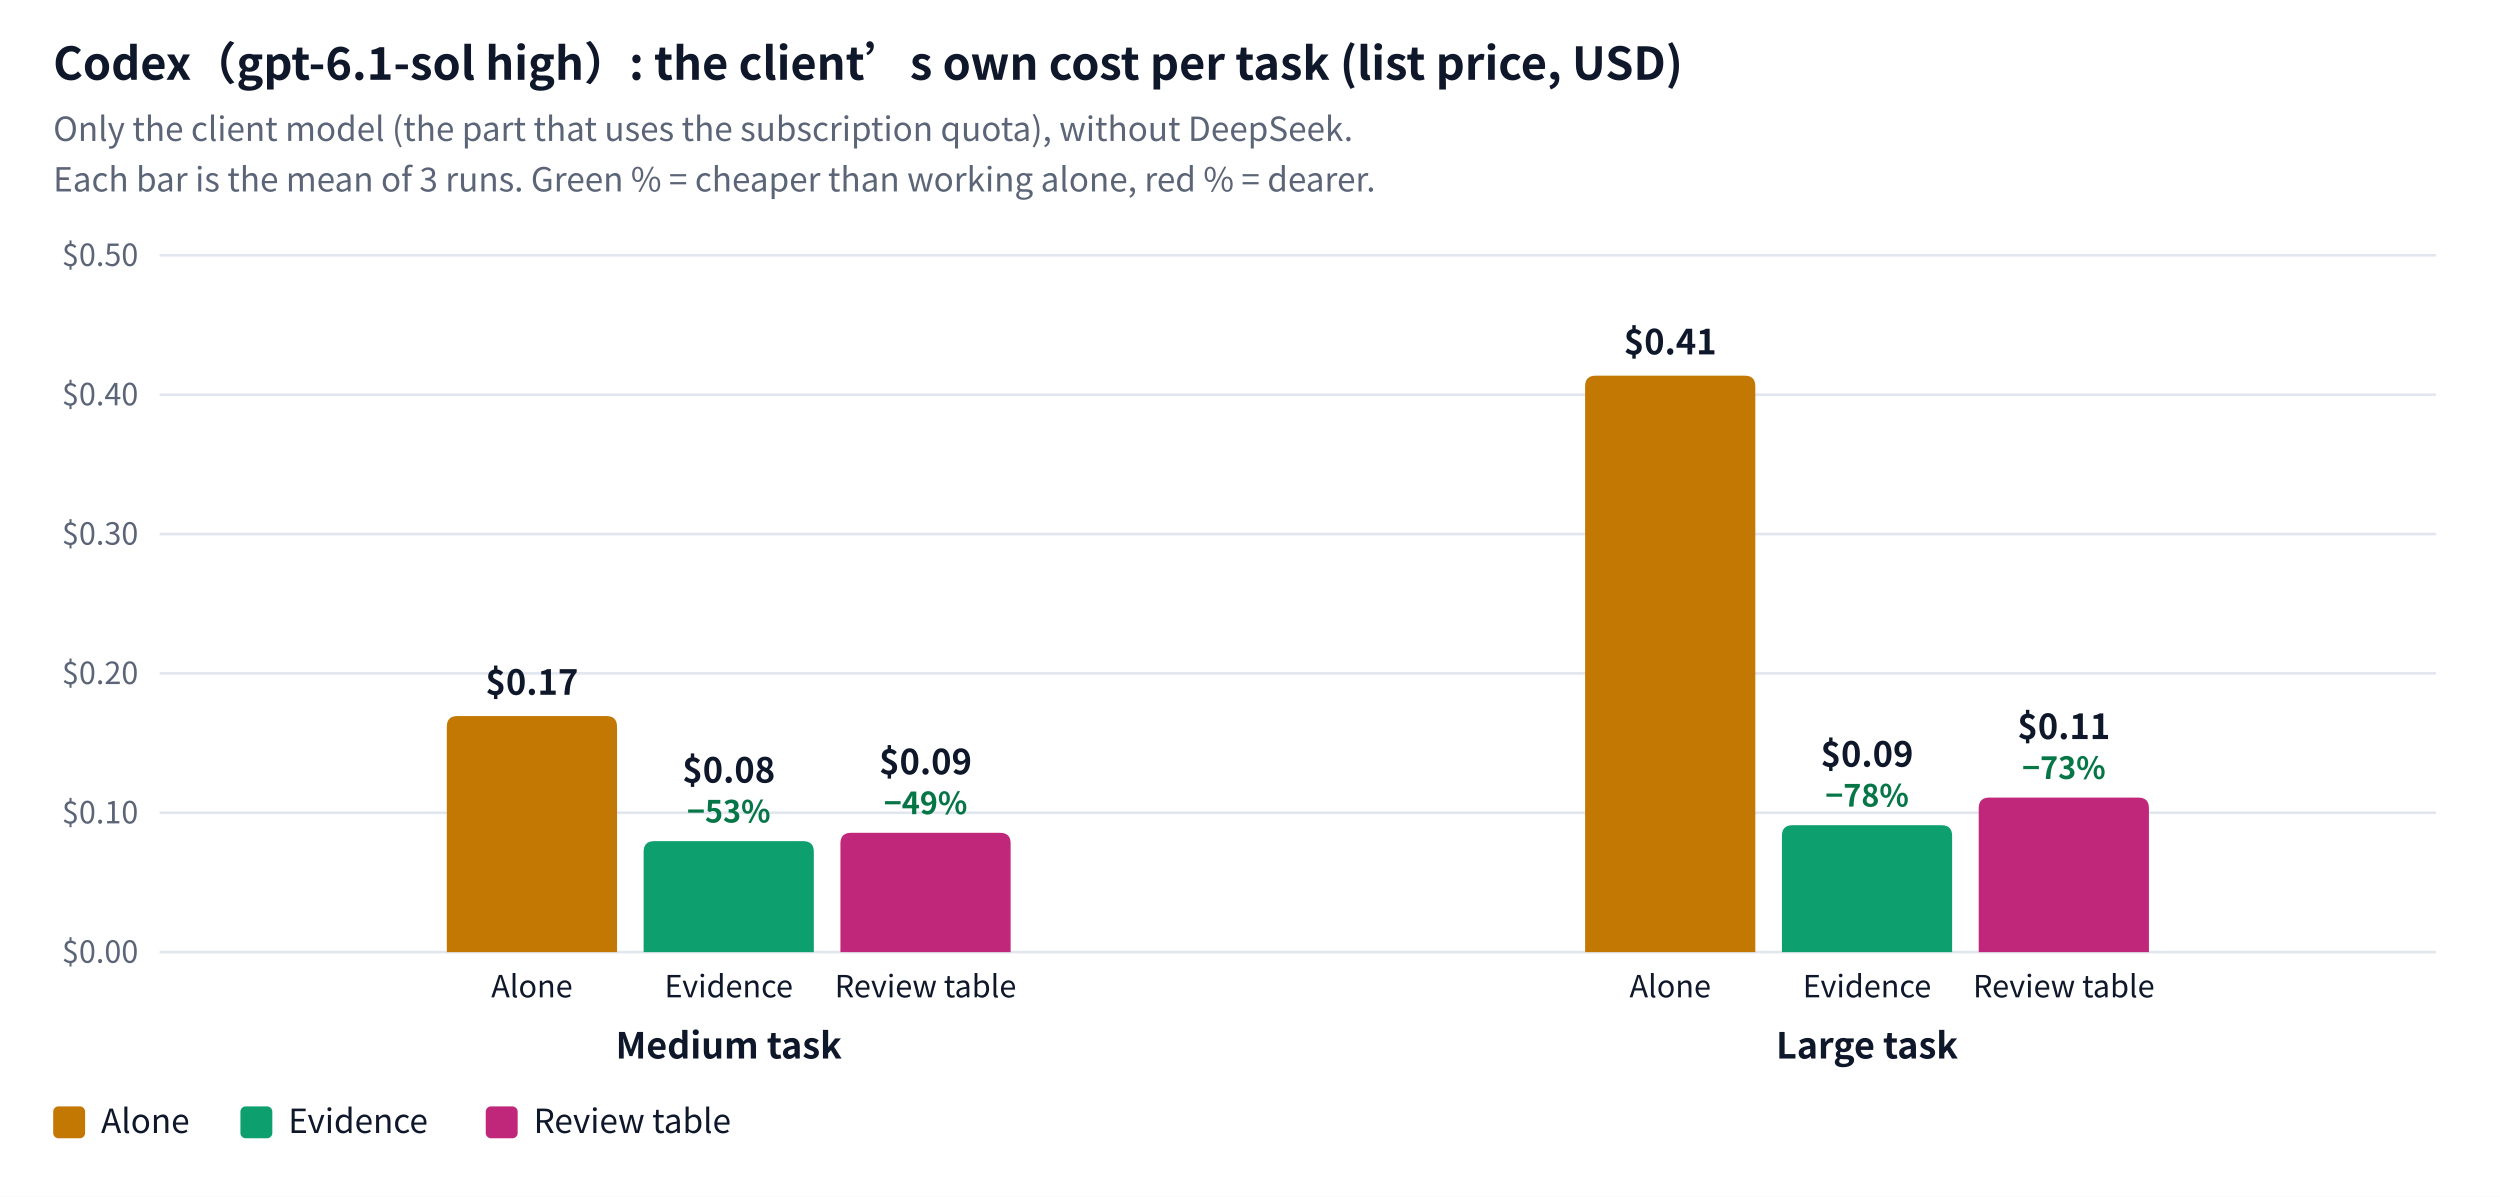
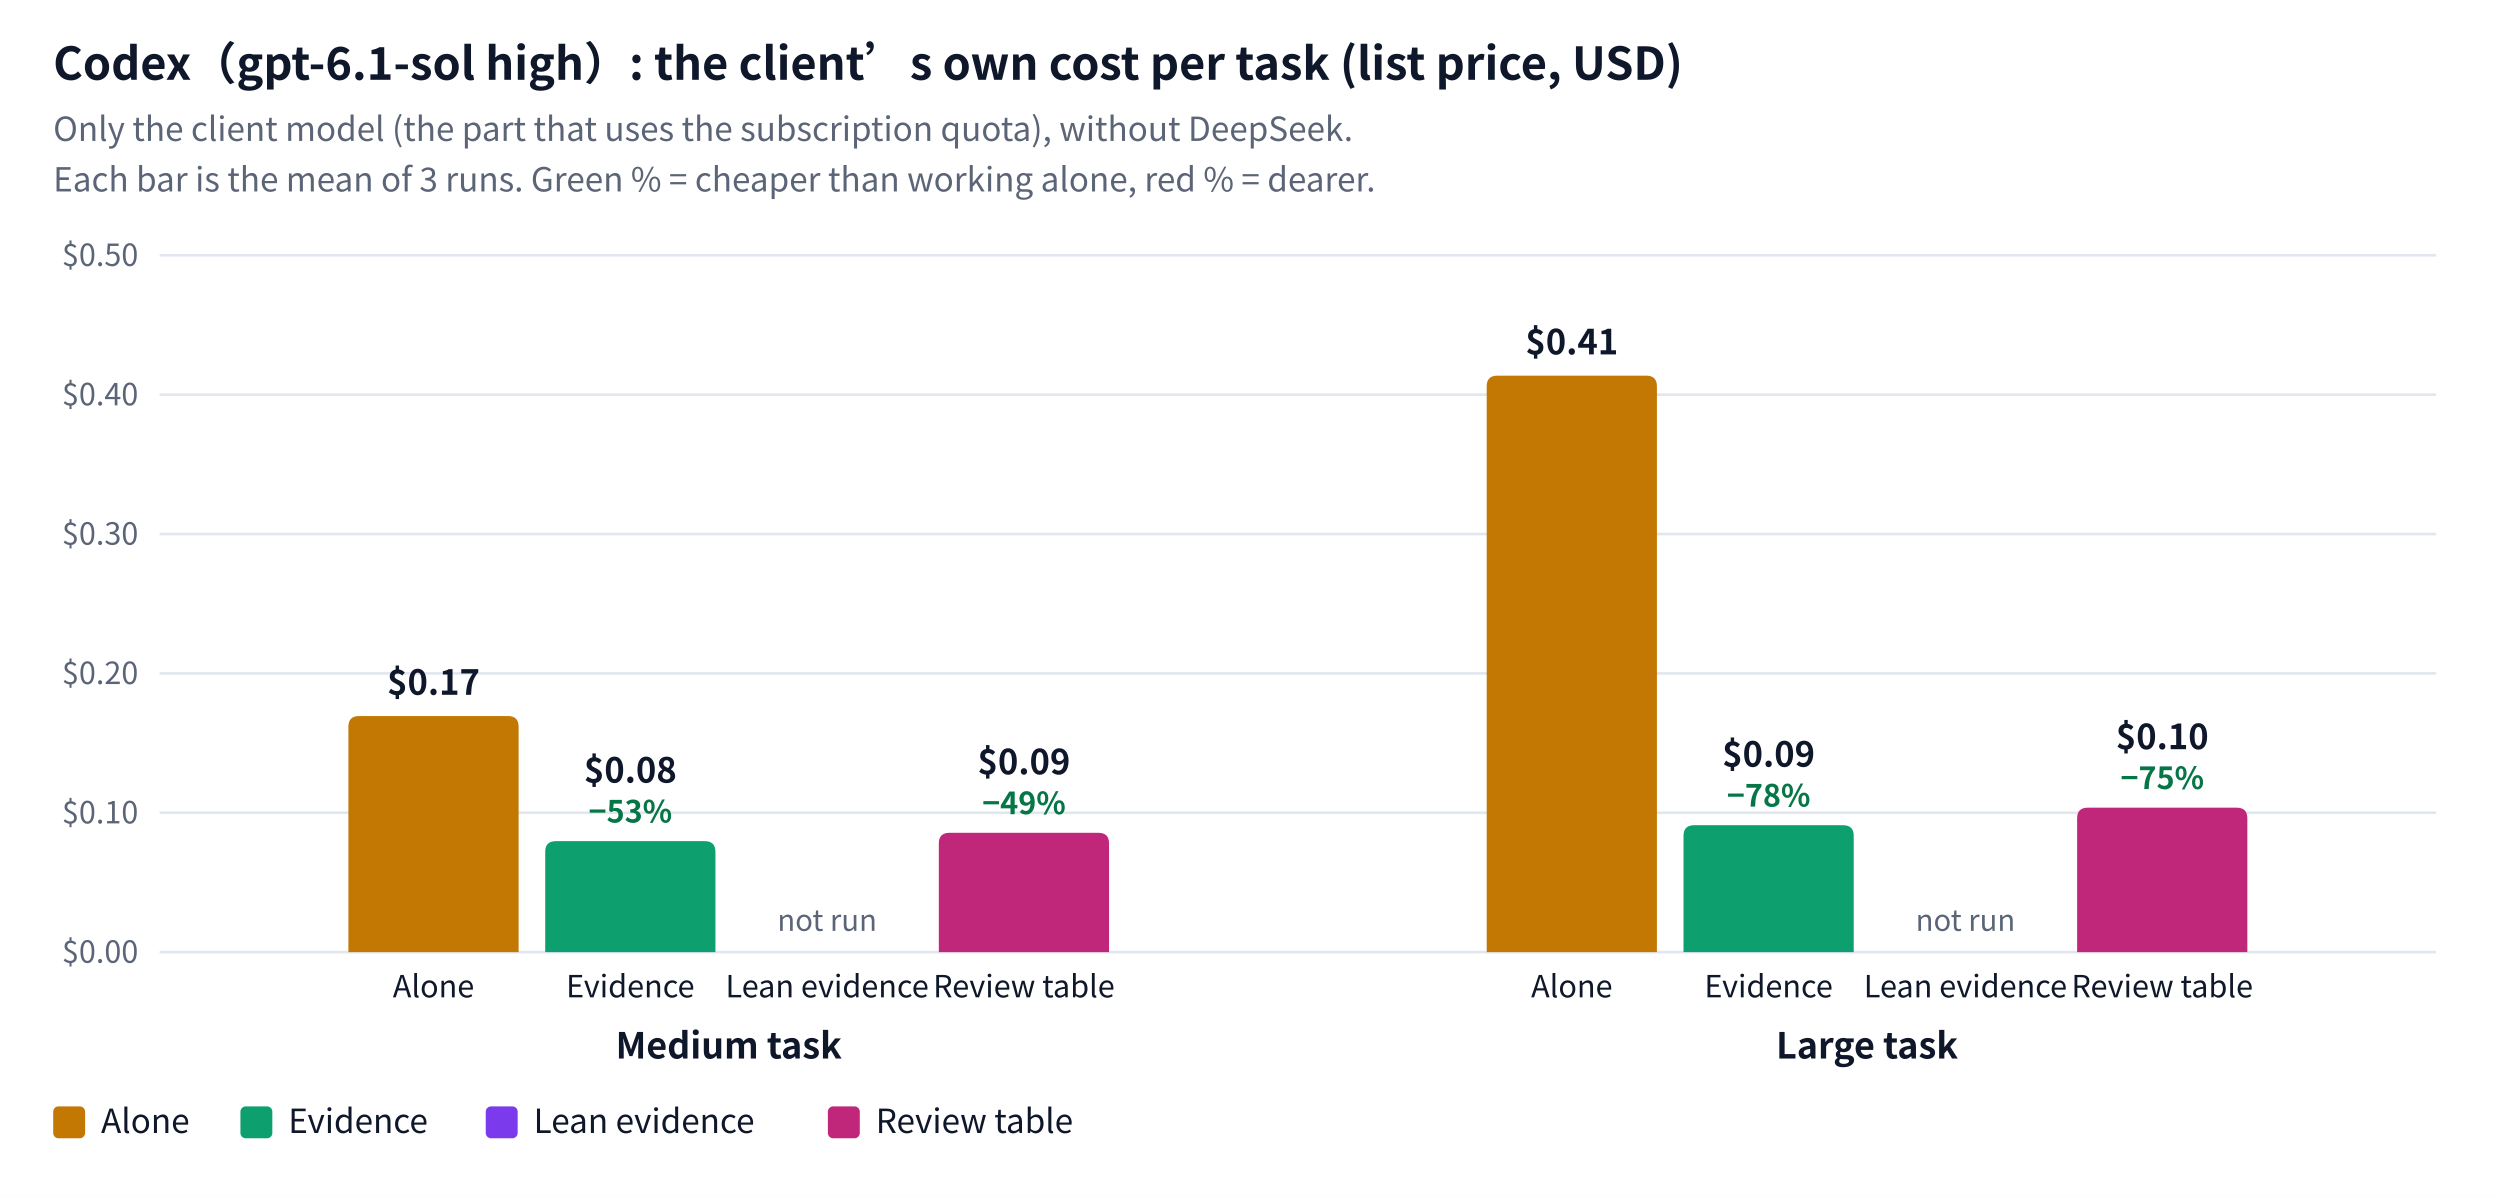
<svg xmlns="http://www.w3.org/2000/svg" width="940" height="450" viewBox="0 0 940 450" font-family="-apple-system, 'Segoe UI', 'PingFang SC', 'Noto Sans CJK SC', Helvetica, Arial, sans-serif">
  <rect width="940" height="450" fill="#FFFFFF" />
  <text x="20" y="30" font-size="17" font-weight="600" fill="#0F172A">Codex（gpt-6.1-sol high）: the client’s own cost per task (list price, USD)</text>
  <text x="20" y="53" font-size="12.5" fill="#5B6577">Only the client model (the part that uses the subscription quota), without DeepSeek.</text>
  <text x="20" y="72" font-size="12.5" fill="#5B6577">Each bar is the mean of 3 runs. Green % = cheaper than working alone, red % = dearer.</text>
  <line x1="60" x2="916" y1="358" y2="358" stroke="#E2E7EF" />
  <text x="52" y="362" font-size="11.5" fill="#5B6577" text-anchor="end">$0.00</text>
  <line x1="60" x2="916" y1="305.6" y2="305.6" stroke="#E2E7EF" />
  <text x="52" y="309.6" font-size="11.5" fill="#5B6577" text-anchor="end">$0.10</text>
  <line x1="60" x2="916" y1="253.2" y2="253.2" stroke="#E2E7EF" />
  <text x="52" y="257.2" font-size="11.5" fill="#5B6577" text-anchor="end">$0.20</text>
  <line x1="60" x2="916" y1="200.8" y2="200.8" stroke="#E2E7EF" />
  <text x="52" y="204.8" font-size="11.5" fill="#5B6577" text-anchor="end">$0.30</text>
  <line x1="60" x2="916" y1="148.4" y2="148.4" stroke="#E2E7EF" />
  <text x="52" y="152.4" font-size="11.5" fill="#5B6577" text-anchor="end">$0.40</text>
  <line x1="60" x2="916" y1="96" y2="96" stroke="#E2E7EF" />
  <text x="52" y="100" font-size="11.5" fill="#5B6577" text-anchor="end">$0.50</text>
-   <text x="200" y="375" font-size="11.5" fill="#0F172A" text-anchor="middle">Alone</text>
-   <path d="M168,358 V273.236 Q168,269.236 172,269.236 H228 Q232,269.236 232,273.236 V358 Z" fill="#C27803" />
-   <text x="200" y="261.236" font-size="13" font-weight="600" fill="#0F172A" text-anchor="middle">$0.17</text>
-   <text x="274" y="375" font-size="11.5" fill="#0F172A" text-anchor="middle">Evidence</text>
-   <path d="M242,358 V320.273 Q242,316.273 246,316.273 H302 Q306,316.273 306,320.273 V358 Z" fill="#0E9F6E" />
-   <text x="274" y="294.273" font-size="13" font-weight="600" fill="#0F172A" text-anchor="middle">$0.08</text>
-   <text x="274" y="309.273" font-size="11.5" font-weight="600" fill="#067647" text-anchor="middle">−53%</text>
-   <text x="348" y="375" font-size="11.5" fill="#0F172A" text-anchor="middle">Review table</text>
-   <path d="M316,358 V317.134 Q316,313.134 320,313.134 H376 Q380,313.134 380,317.134 V358 Z" fill="#C0267A" />
-   <text x="348" y="291.134" font-size="13" font-weight="600" fill="#0F172A" text-anchor="middle">$0.09</text>
-   <text x="348" y="306.134" font-size="11.5" font-weight="600" fill="#067647" text-anchor="middle">−49%</text>
+   <text x="163" y="375" font-size="11.5" fill="#0F172A" text-anchor="middle">Alone</text>
+   <path d="M131,358 V273.236 Q131,269.236 135,269.236 H191 Q195,269.236 195,273.236 V358 Z" fill="#C27803" />
+   <text x="163" y="261.236" font-size="13" font-weight="600" fill="#0F172A" text-anchor="middle">$0.17</text>
+   <text x="237" y="375" font-size="11.5" fill="#0F172A" text-anchor="middle">Evidence</text>
+   <path d="M205,358 V320.273 Q205,316.273 209,316.273 H265 Q269,316.273 269,320.273 V358 Z" fill="#0E9F6E" />
+   <text x="237" y="294.273" font-size="13" font-weight="600" fill="#0F172A" text-anchor="middle">$0.08</text>
+   <text x="237" y="309.273" font-size="11.5" font-weight="600" fill="#067647" text-anchor="middle">−53%</text>
+   <text x="311" y="375" font-size="11.5" fill="#0F172A" text-anchor="middle">Lean evidence</text>
+   <text x="311" y="350" font-size="11" fill="#5B6577" text-anchor="middle">not run</text>
+   <text x="385" y="375" font-size="11.5" fill="#0F172A" text-anchor="middle">Review table</text>
+   <path d="M353,358 V317.134 Q353,313.134 357,313.134 H413 Q417,313.134 417,317.134 V358 Z" fill="#C0267A" />
+   <text x="385" y="291.134" font-size="13" font-weight="600" fill="#0F172A" text-anchor="middle">$0.09</text>
+   <text x="385" y="306.134" font-size="11.5" font-weight="600" fill="#067647" text-anchor="middle">−49%</text>
  <text x="274" y="398" font-size="13.5" font-weight="600" fill="#0F172A" text-anchor="middle">Medium task</text>
-   <text x="628" y="375" font-size="11.5" fill="#0F172A" text-anchor="middle">Alone</text>
-   <path d="M596,358 V145.248 Q596,141.248 600,141.248 H656 Q660,141.248 660,145.248 V358 Z" fill="#C27803" />
-   <text x="628" y="133.248" font-size="13" font-weight="600" fill="#0F172A" text-anchor="middle">$0.41</text>
-   <text x="702" y="375" font-size="11.5" fill="#0F172A" text-anchor="middle">Evidence</text>
-   <path d="M670,358 V314.282 Q670,310.282 674,310.282 H730 Q734,310.282 734,314.282 V358 Z" fill="#0E9F6E" />
-   <text x="702" y="288.282" font-size="13" font-weight="600" fill="#0F172A" text-anchor="middle">$0.09</text>
-   <text x="702" y="303.282" font-size="11.5" font-weight="600" fill="#067647" text-anchor="middle">−78%</text>
-   <text x="776" y="375" font-size="11.5" fill="#0F172A" text-anchor="middle">Review table</text>
-   <path d="M744,358 V303.894 Q744,299.894 748,299.894 H804 Q808,299.894 808,303.894 V358 Z" fill="#C0267A" />
-   <text x="776" y="277.894" font-size="13" font-weight="600" fill="#0F172A" text-anchor="middle">$0.11</text>
-   <text x="776" y="292.894" font-size="11.5" font-weight="600" fill="#067647" text-anchor="middle">−73%</text>
+   <text x="591" y="375" font-size="11.5" fill="#0F172A" text-anchor="middle">Alone</text>
+   <path d="M559,358 V145.248 Q559,141.248 563,141.248 H619 Q623,141.248 623,145.248 V358 Z" fill="#C27803" />
+   <text x="591" y="133.248" font-size="13" font-weight="600" fill="#0F172A" text-anchor="middle">$0.41</text>
+   <text x="665" y="375" font-size="11.5" fill="#0F172A" text-anchor="middle">Evidence</text>
+   <path d="M633,358 V314.282 Q633,310.282 637,310.282 H693 Q697,310.282 697,314.282 V358 Z" fill="#0E9F6E" />
+   <text x="665" y="288.282" font-size="13" font-weight="600" fill="#0F172A" text-anchor="middle">$0.09</text>
+   <text x="665" y="303.282" font-size="11.5" font-weight="600" fill="#067647" text-anchor="middle">−78%</text>
+   <text x="739" y="375" font-size="11.5" fill="#0F172A" text-anchor="middle">Lean evidence</text>
+   <text x="739" y="350" font-size="11" fill="#5B6577" text-anchor="middle">not run</text>
+   <text x="813" y="375" font-size="11.5" fill="#0F172A" text-anchor="middle">Review table</text>
+   <path d="M781,358 V307.684 Q781,303.684 785,303.684 H841 Q845,303.684 845,307.684 V358 Z" fill="#C0267A" />
+   <text x="813" y="281.684" font-size="13" font-weight="600" fill="#0F172A" text-anchor="middle">$0.10</text>
+   <text x="813" y="296.684" font-size="11.5" font-weight="600" fill="#067647" text-anchor="middle">−75%</text>
  <text x="702" y="398" font-size="13.5" font-weight="600" fill="#0F172A" text-anchor="middle">Large task</text>
  <rect x="20" y="416" width="12" height="12" rx="2" fill="#C27803" />
  <text x="38" y="426" font-size="12.5" fill="#0F172A">Alone</text>
  <rect x="90.4" y="416" width="12" height="12" rx="2" fill="#0E9F6E" />
  <text x="108.4" y="426" font-size="12.5" fill="#0F172A">Evidence</text>
-   <rect x="182.64" y="416" width="12" height="12" rx="2" fill="#C0267A" />
-   <text x="200.64" y="426" font-size="12.5" fill="#0F172A">Review table</text>
+   <rect x="182.64" y="416" width="12" height="12" rx="2" fill="#7C3AED" />
+   <text x="200.64" y="426" font-size="12.5" fill="#0F172A">Lean evidence</text>
+   <rect x="311.28" y="416" width="12" height="12" rx="2" fill="#C0267A" />
+   <text x="329.28" y="426" font-size="12.5" fill="#0F172A">Review table</text>
</svg>
